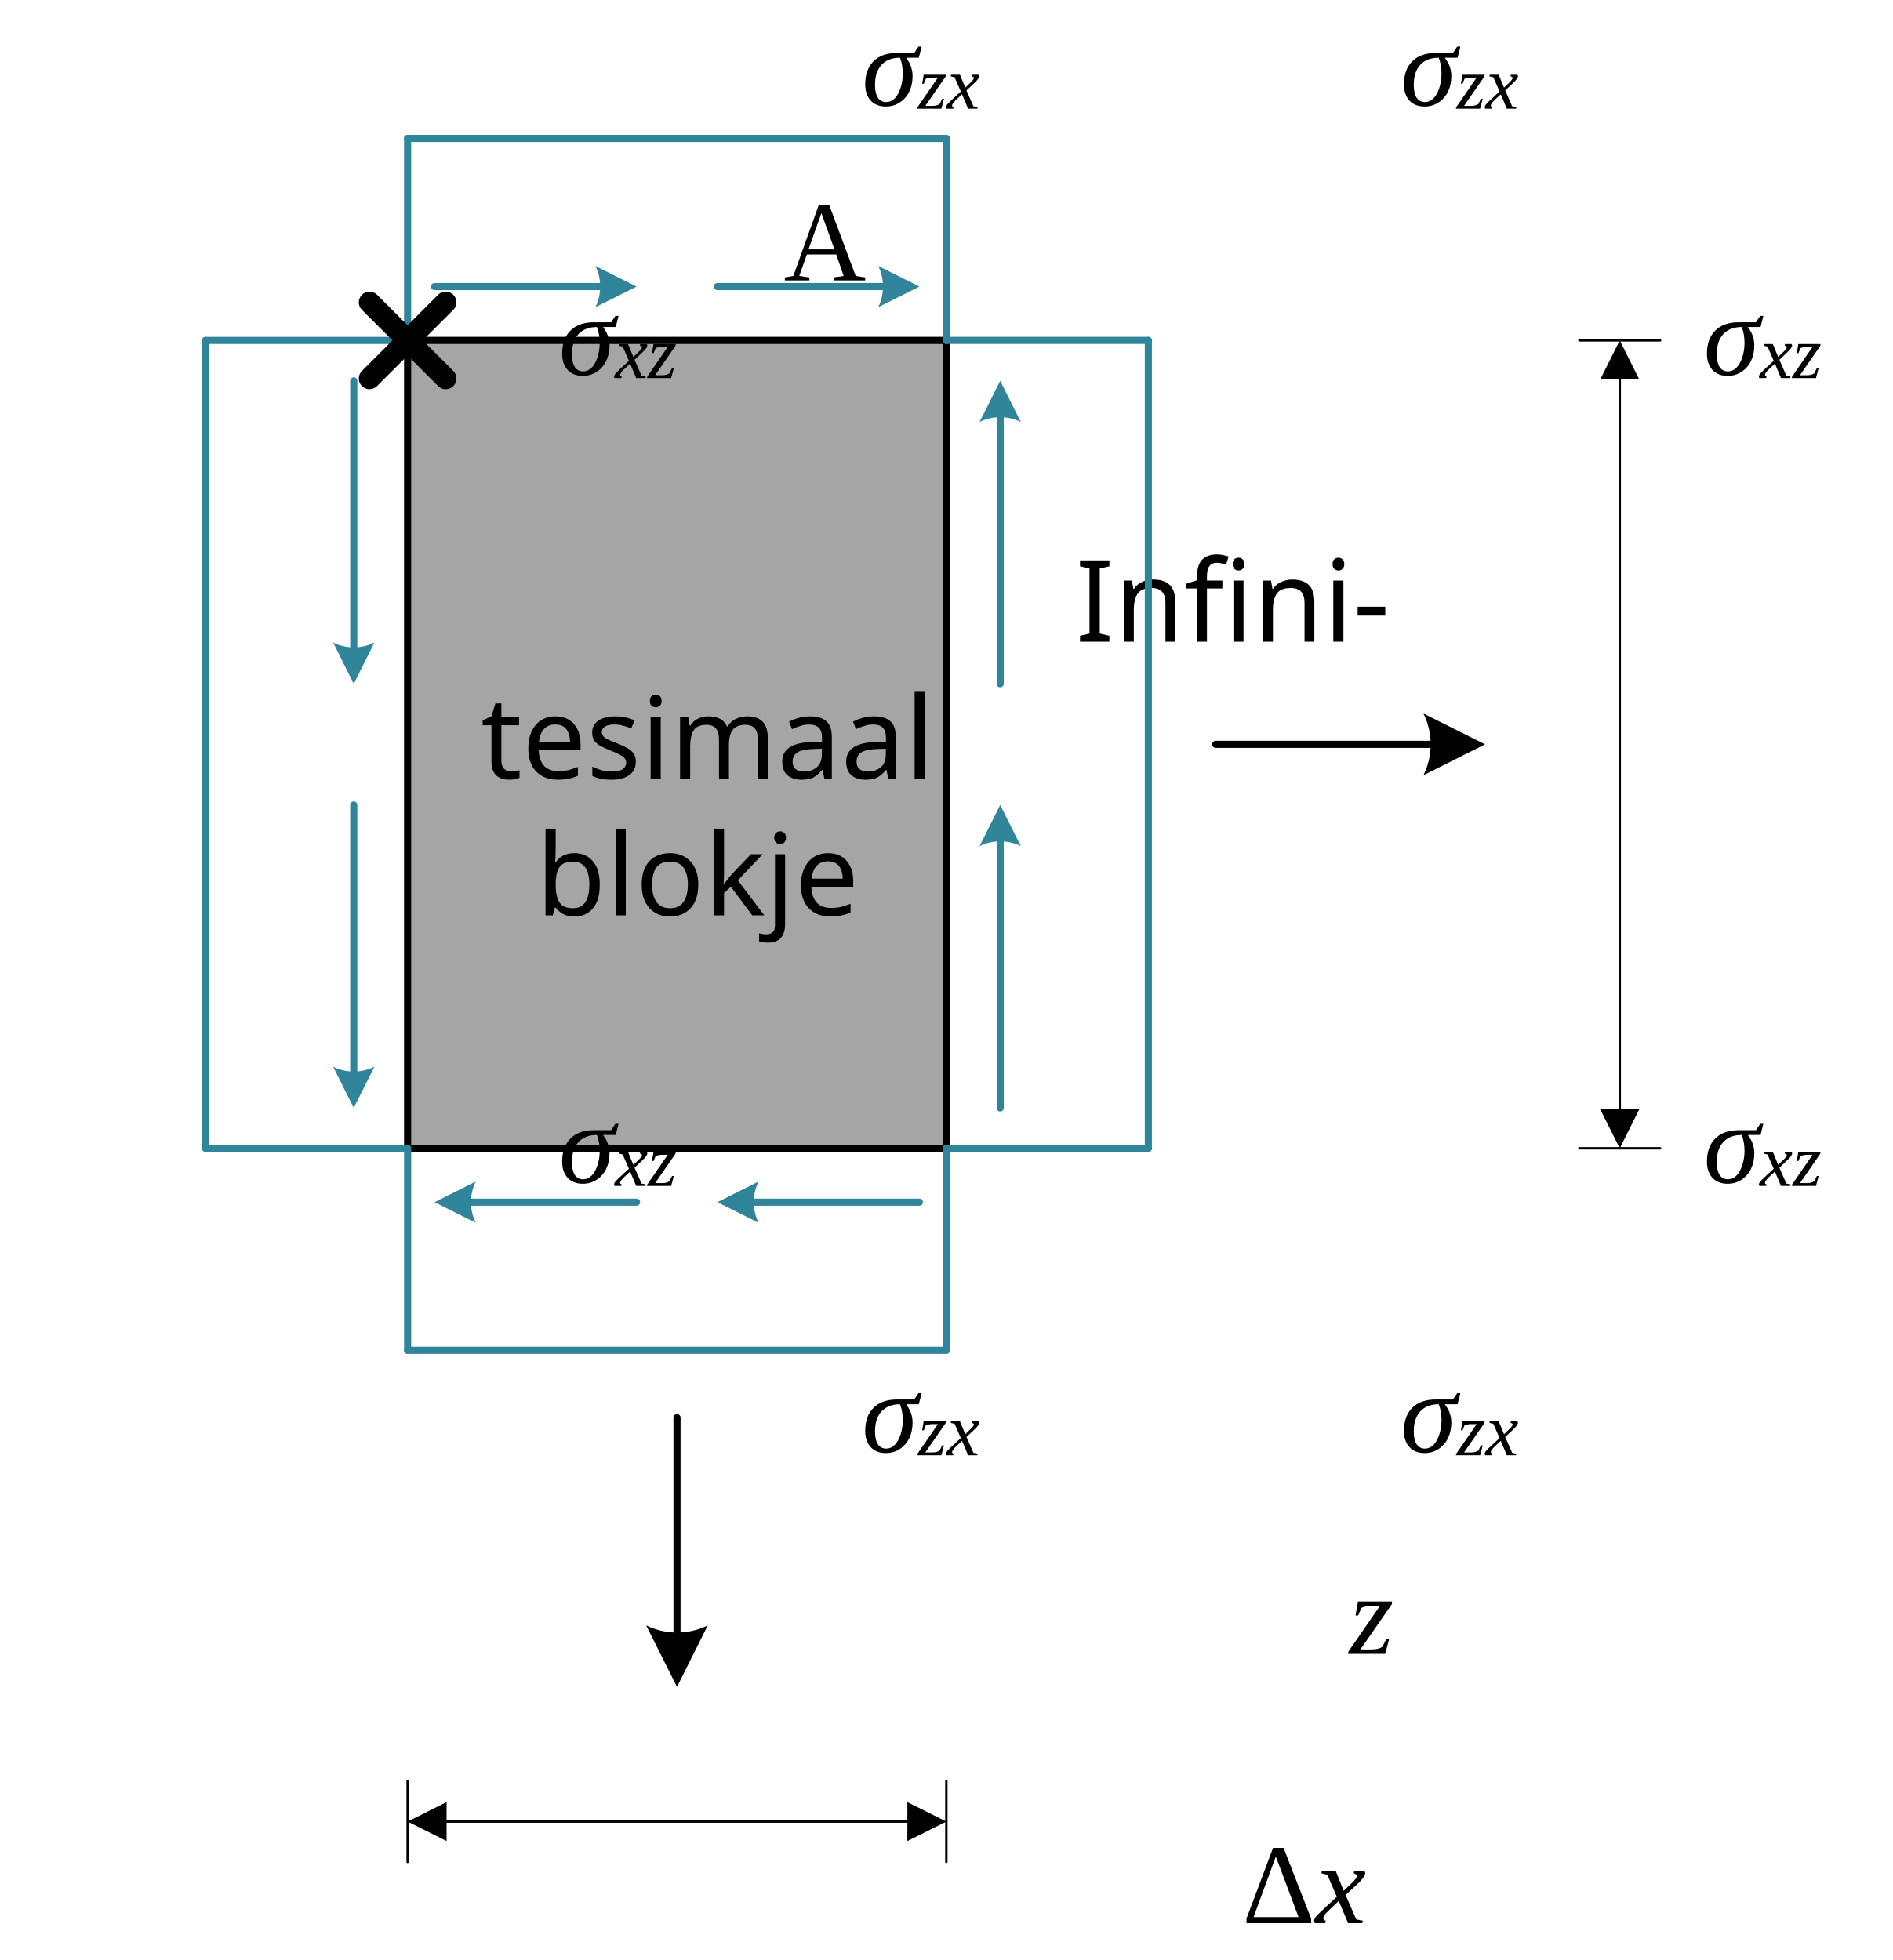
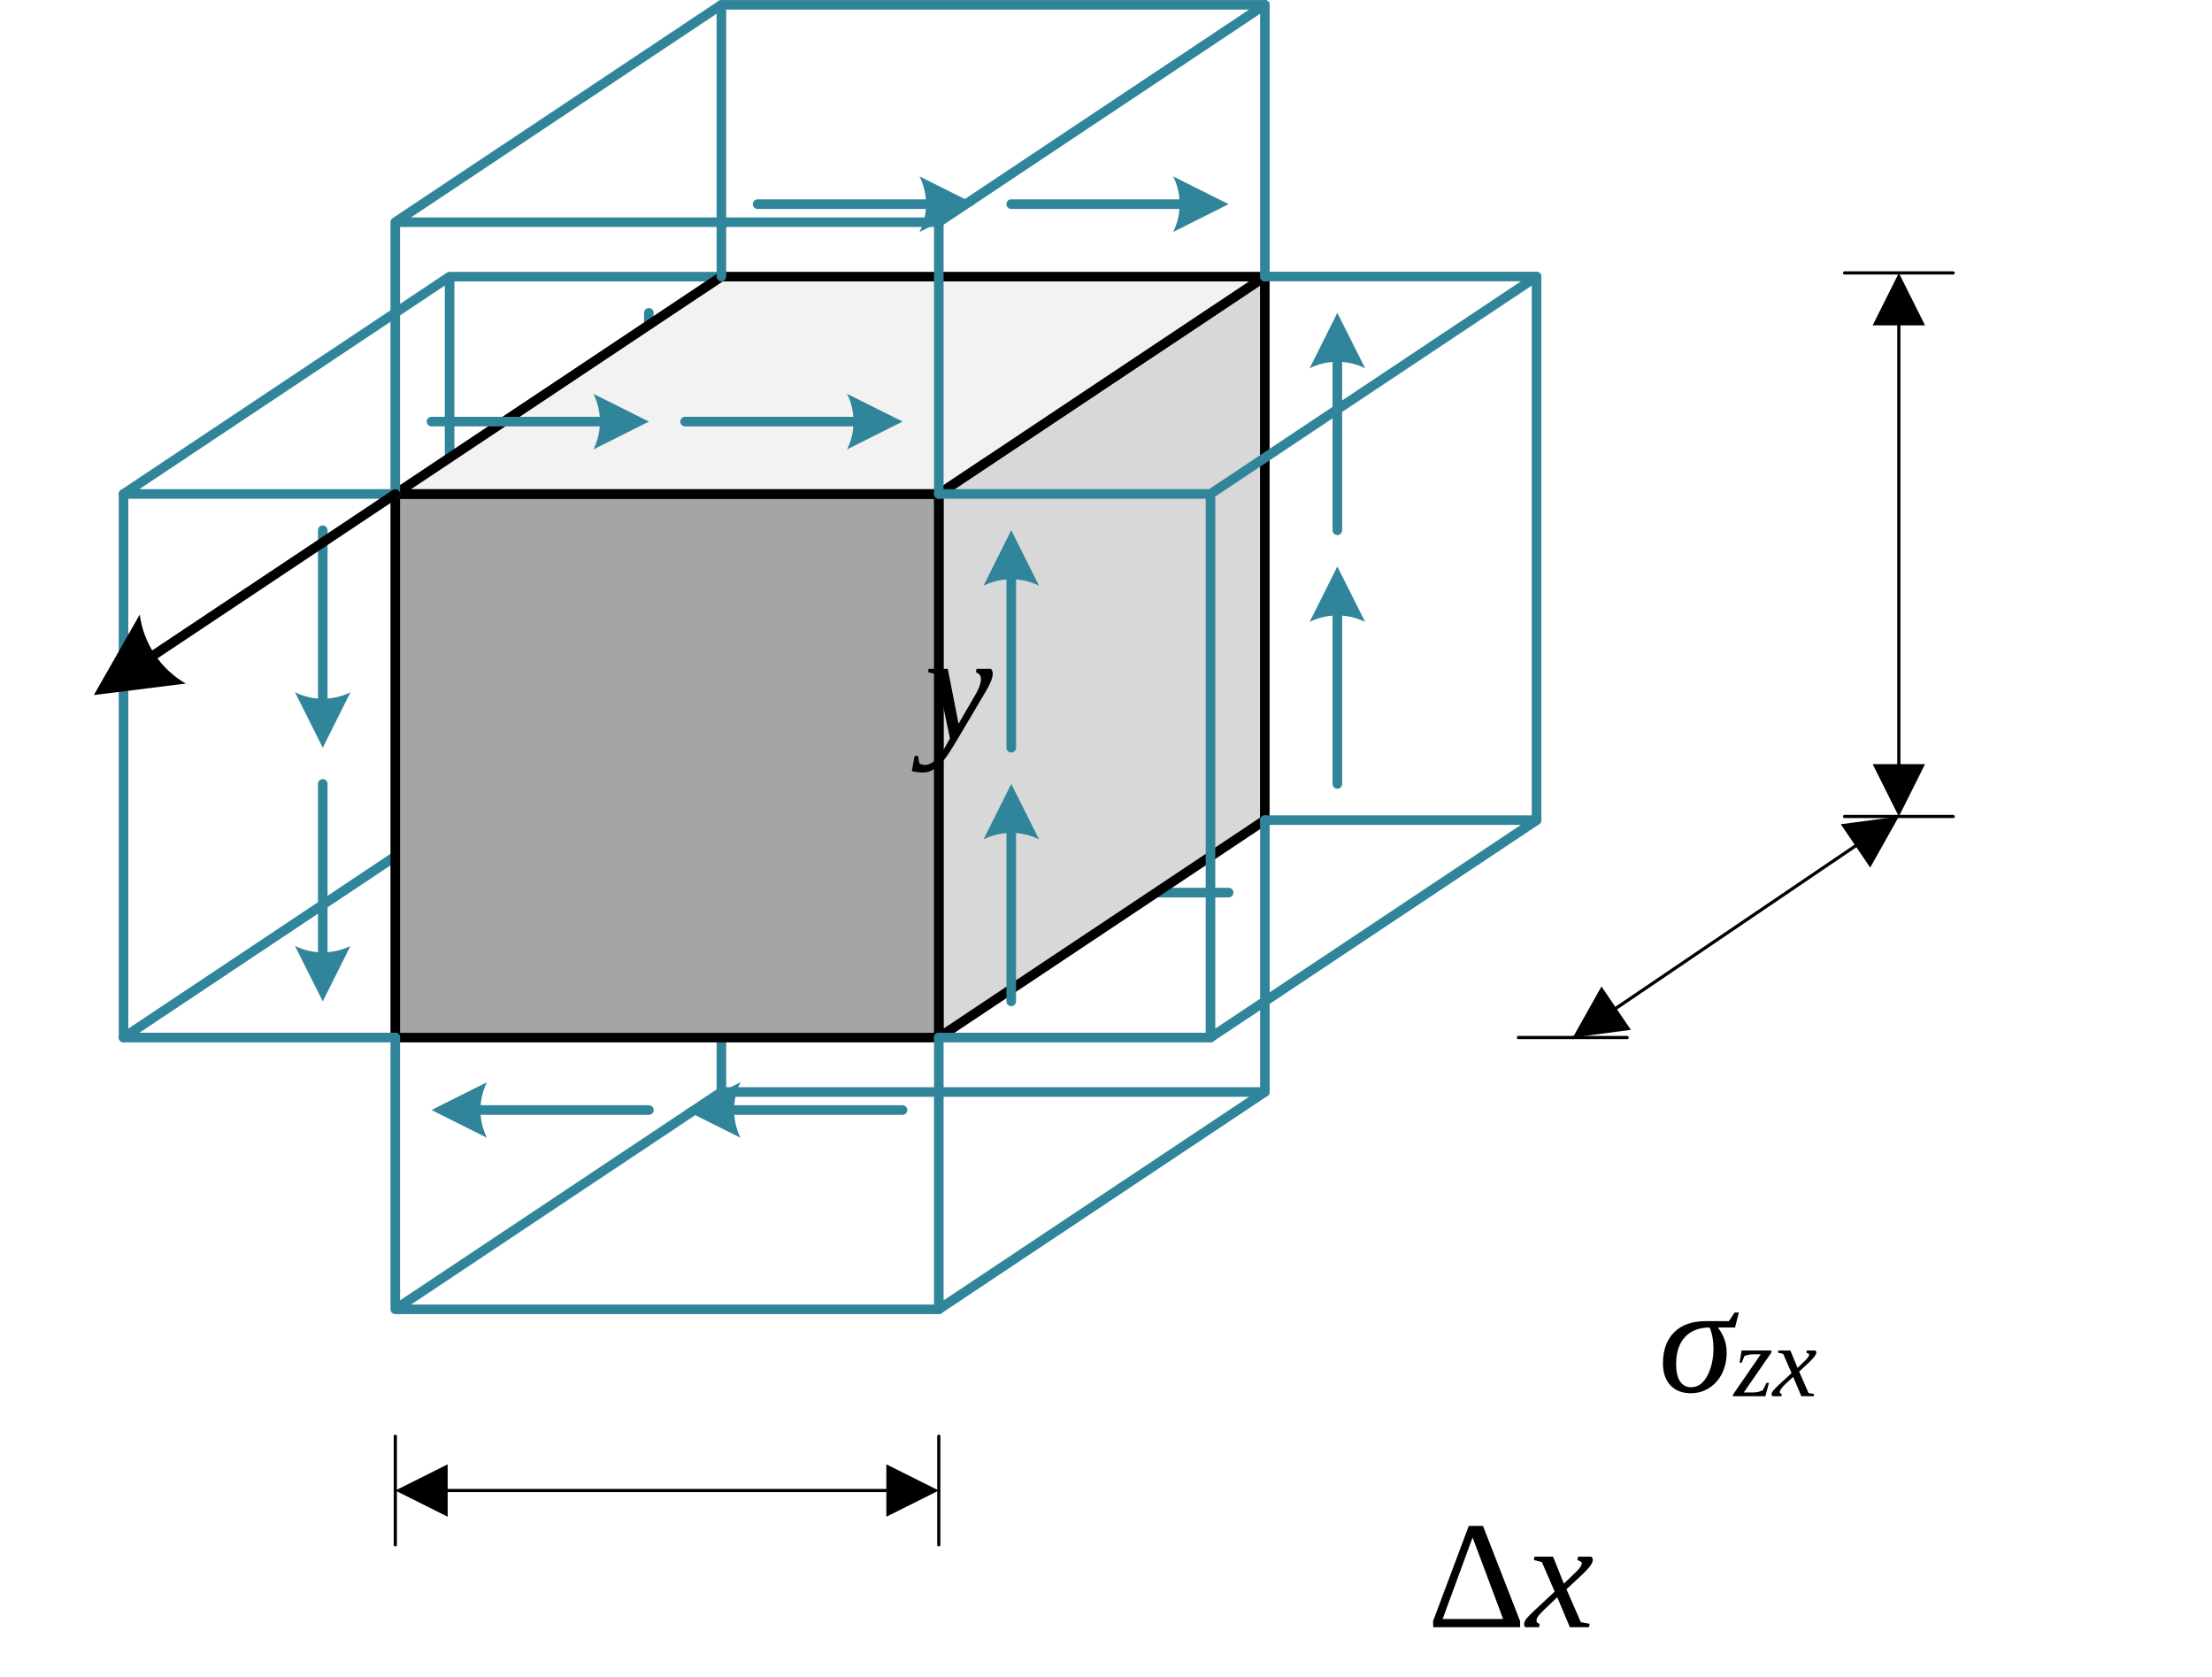
- <svg xmlns="http://www.w3.org/2000/svg" xmlns:ns1="http://schemas.microsoft.com/visio/2003/SVGExtensions/" xmlns:xlink="http://www.w3.org/1999/xlink" width="2.766in" height="2.865in" viewBox="0 0 199.175 206.262" xml:space="preserve" color-interpolation-filters="sRGB" class="st18">
+ <svg xmlns="http://www.w3.org/2000/svg" xmlns:ns1="http://schemas.microsoft.com/visio/2003/SVGExtensions/" xmlns:xlink="http://www.w3.org/1999/xlink" width="2.403in" height="1.821in" viewBox="0 0 173.005 131.144" xml:space="preserve" color-interpolation-filters="sRGB" class="st17">
  <ns1:documentProperties ns1:langID="1043" ns1:metric="true" ns1:viewMarkup="false" />
  <style type="text/css">
	
- 		.st1 {fill:#a5a5a5;stroke:#000000;stroke-linecap:round;stroke-linejoin:round;stroke-width:0.75}
- 		.st2 {fill:#000000;font-family:Calibri;font-size:1em}
- 		.st3 {font-size:1em}
- 		.st4 {marker-start:url(#mrkr5-11);stroke:#31859b;stroke-linecap:round;stroke-linejoin:round;stroke-width:0.75}
- 		.st5 {fill:#31859b;fill-opacity:1;stroke:#31859b;stroke-opacity:1;stroke-width:0.342}
- 		.st6 {stroke:#31859b;stroke-linecap:round;stroke-linejoin:round;stroke-width:0.75}
- 		.st7 {marker-end:url(#mrkr5-90);stroke:#000000;stroke-linecap:round;stroke-linejoin:round;stroke-width:0.75}
- 		.st8 {fill:#000000;fill-opacity:1;stroke:#000000;stroke-opacity:1;stroke-width:0.229}
- 		.st9 {fill:none;stroke:none;stroke-linecap:round;stroke-linejoin:round;stroke-width:0.75}
- 		.st10 {fill:#000000;font-family:Times New Roman;font-size:1em;font-style:italic}
- 		.st11 {baseline-shift:-32.494%;font-size:0.65em}
- 		.st12 {stroke:#000000;stroke-linecap:round;stroke-linejoin:round;stroke-width:2.25}
- 		.st13 {fill:#000000;font-family:Times New Roman;font-size:1em}
- 		.st14 {stroke:#000000;stroke-linecap:round;stroke-linejoin:round;stroke-width:0.25}
- 		.st15 {marker-end:url(#mrkr4-166);marker-start:url(#mrkr4-164);stroke:#000000;stroke-linecap:round;stroke-linejoin:round;stroke-width:0.25}
- 		.st16 {fill:#000000;fill-opacity:1;stroke:#000000;stroke-opacity:1;stroke-width:0.122}
- 		.st17 {font-size:1em;font-style:italic}
- 		.st18 {fill:none;fill-rule:evenodd;font-size:12px;overflow:visible;stroke-linecap:square;stroke-miterlimit:3}
+ 		.st1 {marker-start:url(#mrkr5-6);stroke:#31859b;stroke-linecap:round;stroke-linejoin:round;stroke-width:0.75}
+ 		.st2 {fill:#31859b;fill-opacity:1;stroke:#31859b;stroke-opacity:1;stroke-width:0.342}
+ 		.st3 {stroke:#31859b;stroke-linecap:round;stroke-linejoin:round;stroke-width:0.75}
+ 		.st4 {fill:#d8d8d8;stroke:#000000;stroke-linecap:round;stroke-linejoin:round;stroke-width:0.75}
+ 		.st5 {fill:#a5a5a5;stroke:#000000;stroke-linecap:round;stroke-linejoin:round;stroke-width:0.75}
+ 		.st6 {fill:#f2f2f2;stroke:#000000;stroke-linecap:round;stroke-linejoin:round;stroke-width:0.75}
+ 		.st7 {stroke:#000000;stroke-linecap:round;stroke-linejoin:round;stroke-width:0.25}
+ 		.st8 {marker-end:url(#mrkr4-49);marker-start:url(#mrkr4-47);stroke:#000000;stroke-linecap:round;stroke-linejoin:round;stroke-width:0.25}
+ 		.st9 {fill:#000000;fill-opacity:1;stroke:#000000;stroke-opacity:1;stroke-width:0.122}
+ 		.st10 {fill:none;stroke:none;stroke-linecap:round;stroke-linejoin:round;stroke-width:0.75}
+ 		.st11 {fill:#000000;font-family:Times New Roman;font-size:1em}
+ 		.st12 {font-size:1em;font-style:italic}
+ 		.st13 {marker-end:url(#mrkr5-195);stroke:#000000;stroke-linecap:round;stroke-linejoin:round;stroke-width:0.75}
+ 		.st14 {fill:#000000;fill-opacity:1;stroke:#000000;stroke-opacity:1;stroke-width:0.229}
+ 		.st15 {fill:#000000;font-family:Times New Roman;font-size:1em;font-style:italic}
+ 		.st16 {baseline-shift:-32.494%;font-size:0.65em}
+ 		.st17 {fill:none;fill-rule:evenodd;font-size:12px;overflow:visible;stroke-linecap:square;stroke-miterlimit:3}
	
	</style>
  <defs id="Markers">
    <g id="lend5">
      <path d="M 2 1 L 0 0 L 1.981 -0.993 C 1.672 -0.365 1.673 0.373 1.985 1 " style="stroke:none" />
    </g>
-     <marker id="mrkr5-11" class="st5" ns1:arrowType="5" ns1:arrowSize="0" ns1:setback="4.63" refX="4.63" orient="auto" markerUnits="strokeWidth" overflow="visible">
+     <marker id="mrkr5-6" class="st2" ns1:arrowType="5" ns1:arrowSize="0" ns1:setback="4.63" refX="4.63" orient="auto" markerUnits="strokeWidth" overflow="visible">
      <use xlink:href="#lend5" transform="scale(2.92) " />
-     </marker>
-     <marker id="mrkr5-90" class="st8" ns1:arrowType="5" ns1:arrowSize="2" ns1:setback="7.63" refX="-7.63" orient="auto" markerUnits="strokeWidth" overflow="visible">
-       <use xlink:href="#lend5" transform="scale(-4.36,-4.36) " />
    </marker>
    <g id="lend4">
      <path d="M 2 1 L 0 0 L 2 -1 L 2 1 " style="stroke:none" />
    </g>
-     <marker id="mrkr4-164" class="st16" ns1:arrowType="4" ns1:arrowSize="1" ns1:setback="14.96" refX="14.96" orient="auto" markerUnits="strokeWidth" overflow="visible">
+     <marker id="mrkr4-47" class="st9" ns1:arrowType="4" ns1:arrowSize="1" ns1:setback="14.96" refX="14.96" orient="auto" markerUnits="strokeWidth" overflow="visible">
      <use xlink:href="#lend4" transform="scale(8.2) " />
    </marker>
-     <marker id="mrkr4-166" class="st16" ns1:arrowType="4" ns1:arrowSize="1" ns1:setback="16.4" refX="-16.4" orient="auto" markerUnits="strokeWidth" overflow="visible">
+     <marker id="mrkr4-49" class="st9" ns1:arrowType="4" ns1:arrowSize="1" ns1:setback="16.4" refX="-16.4" orient="auto" markerUnits="strokeWidth" overflow="visible">
      <use xlink:href="#lend4" transform="scale(-8.2,-8.2) " />
+     </marker>
+     <marker id="mrkr5-195" class="st14" ns1:arrowType="5" ns1:arrowSize="2" ns1:setback="7.63" refX="-7.63" orient="auto" markerUnits="strokeWidth" overflow="visible">
+       <use xlink:href="#lend5" transform="scale(-4.36,-4.36) " />
    </marker>
  </defs>
  <g ns1:mID="0" ns1:index="1" ns1:groupContext="foregroundPage">
    <ns1:pageProperties ns1:drawingScale="0.0393701" ns1:pageScale="0.0393701" ns1:drawingUnits="24" ns1:shadowOffsetX="8.50394" ns1:shadowOffsetY="-8.50394" />
-     <g id="shape744-1" ns1:mID="744" ns1:groupContext="shape" transform="translate(42.8947,-85.4144)">
-       <ns1:textBlock ns1:margins="rect(4,4,4,4)" ns1:tabSpace="42.5197" />
-       <ns1:textRect cx="28.346" cy="163.742" width="56.7" height="85.039" />
-       <rect x="0" y="121.222" width="56.693" height="85.039" class="st1" />
-       <text x="14.11" y="152.94" class="st2" ns1:langID="1043">
-         <ns1:paragraph ns1:horizAlign="1" />
-         <ns1:tabList />Infini-<tspan x="7.71" dy="1.2em" class="st3">tesimaal<ns1:newlineChar />
-         </tspan>
-         <tspan x="13.5" dy="1.2em" class="st3">blokje</tspan>
-       </text>
-     </g>
-     <g id="shape754-6" ns1:mID="754" ns1:groupContext="shape" transform="translate(45.7294,-79.7451)">
-       <path d="M3.47 206.26 L3.83 206.26 L21.26 206.26" class="st4" />
-     </g>
-     <g id="shape755-12" ns1:mID="755" ns1:groupContext="shape" transform="translate(75.4931,-79.7451)">
-       <path d="M3.47 206.26 L3.83 206.26 L21.26 206.26" class="st4" />
-     </g>
-     <g id="shape756-17" ns1:mID="756" ns1:groupContext="shape" transform="translate(249.156,120.847) rotate(90)">
-       <path d="M0 206.26 L21.26 206.26" class="st6" />
-     </g>
-     <g id="shape757-20" ns1:mID="757" ns1:groupContext="shape" transform="translate(305.849,120.847) rotate(90)">
-       <path d="M0 206.26 L21.26 206.26" class="st6" />
-     </g>
-     <g id="shape759-23" ns1:mID="759" ns1:groupContext="shape" transform="translate(42.8947,-64.1545)">
-       <path d="M0 206.26 L56.69 206.26" class="st6" />
-     </g>
-     <g id="shape821-26" ns1:mID="821" ns1:groupContext="shape" transform="translate(-101.005,40.06) rotate(-90) scale(-1,1)">
-       <path d="M3.47 206.26 L3.83 206.26 L31.89 206.26" class="st4" />
-     </g>
-     <g id="shape822-31" ns1:mID="822" ns1:groupContext="shape" transform="translate(-101.005,84.7056) rotate(-90) scale(-1,1)">
-       <path d="M3.47 206.26 L3.83 206.26 L31.89 206.26" class="st4" />
-     </g>
-     <g id="shape823-36" ns1:mID="823" ns1:groupContext="shape" transform="translate(99.5876,-85.4144)">
-       <path d="M0 206.26 L21.26 206.26" class="st6" />
-     </g>
-     <g id="shape824-39" ns1:mID="824" ns1:groupContext="shape" transform="translate(99.5876,-170.454)">
-       <path d="M0 206.26 L21.26 206.26" class="st6" />
-     </g>
-     <g id="shape825-42" ns1:mID="825" ns1:groupContext="shape" transform="translate(-85.4143,120.847) rotate(-90)">
-       <path d="M0 206.26 L85.04 206.26" class="st6" />
-     </g>
-     <g id="shape826-45" ns1:mID="826" ns1:groupContext="shape" transform="translate(243.487,116.595) rotate(90) scale(-1,1)">
-       <path d="M3.47 206.26 L3.83 206.26 L31.89 206.26" class="st4" />
-     </g>
-     <g id="shape827-50" ns1:mID="827" ns1:groupContext="shape" transform="translate(243.487,71.9499) rotate(90) scale(-1,1)">
-       <path d="M3.47 206.26 L3.83 206.26 L31.89 206.26" class="st4" />
-     </g>
-     <g id="shape828-55" ns1:mID="828" ns1:groupContext="shape" transform="translate(42.8947,242.07) rotate(180)">
-       <path d="M0 206.26 L21.26 206.26" class="st6" />
-     </g>
-     <g id="shape829-58" ns1:mID="829" ns1:groupContext="shape" transform="translate(42.8947,327.109) rotate(180)">
-       <path d="M0 206.26 L21.26 206.26" class="st6" />
-     </g>
-     <g id="shape830-61" ns1:mID="830" ns1:groupContext="shape" transform="translate(227.897,35.8081) rotate(90)">
-       <path d="M0 206.26 L85.04 206.26" class="st6" />
-     </g>
-     <g id="shape831-64" ns1:mID="831" ns1:groupContext="shape" transform="translate(96.7529,236.401) rotate(180)">
-       <path d="M3.47 206.26 L3.83 206.26 L21.26 206.26" class="st4" />
-     </g>
-     <g id="shape832-69" ns1:mID="832" ns1:groupContext="shape" transform="translate(66.9892,236.401) rotate(180)">
-       <path d="M3.47 206.26 L3.83 206.26 L21.26 206.26" class="st4" />
-     </g>
-     <g id="shape833-74" ns1:mID="833" ns1:groupContext="shape" transform="translate(-106.674,35.8081) rotate(-90)">
-       <path d="M0 206.26 L21.26 206.26" class="st6" />
-     </g>
-     <g id="shape834-77" ns1:mID="834" ns1:groupContext="shape" transform="translate(-163.367,35.8081) rotate(-90)">
-       <path d="M0 206.26 L21.26 206.26" class="st6" />
-     </g>
-     <g id="shape835-80" ns1:mID="835" ns1:groupContext="shape" transform="translate(99.5876,220.81) rotate(180)">
-       <path d="M0 206.26 L56.69 206.26" class="st6" />
-     </g>
-     <g id="group836-83" transform="translate(71.2411,-28.7215)" ns1:mID="836" ns1:groupContext="group">
-       <g id="shape837-84" ns1:mID="837" ns1:groupContext="shape" transform="translate(206.262,177.915) rotate(90)">
-         <path d="M0 206.26 L22.62 206.26" class="st7" />
-       </g>
-       <g id="shape838-91" ns1:mID="838" ns1:groupContext="shape">
+     <g id="shape3728-1" ns1:mID="3728" ns1:groupContext="shape" transform="translate(79.0866,-61.3199)">
+       <path d="M3.47 131.14 L3.83 131.14 L17.01 131.14" class="st1" />
+     </g>
+     <g id="shape3729-7" ns1:mID="3729" ns1:groupContext="shape" transform="translate(59.244,-61.3199)">
+       <path d="M3.47 131.14 L3.83 131.14 L17.01 131.14" class="st1" />
+     </g>
+     <g id="shape3726-12" ns1:mID="3726" ns1:groupContext="shape" transform="translate(-80.4036,41.4774) rotate(-90)">
+       <path d="M3.47 131.14 L3.83 131.14 L17.01 131.14" class="st1" />
+     </g>
+     <g id="shape3727-17" ns1:mID="3727" ns1:groupContext="shape" transform="translate(-80.4036,61.3199) rotate(-90)">
+       <path d="M3.47 131.14 L3.83 131.14 L17.01 131.14" class="st1" />
+     </g>
+     <g id="shape3708-22" ns1:mID="3708" ns1:groupContext="shape" transform="translate(187.553,64.1545) rotate(90)">
+       <path d="M0 131.14 L21.26 131.14" class="st3" />
+     </g>
+     <g id="shape3692-25" ns1:mID="3692" ns1:groupContext="shape" transform="translate(9.63777,-49.9813)">
+       <path d="M25.51 71.62 L25.51 114.14 L0 131.14 L0 88.62 L25.51 71.62 L46.77 71.62" class="st3" />
+     </g>
+     <g id="shape3641-28" ns1:mID="3641" ns1:groupContext="shape" transform="translate(73.4173,-49.9813)">
+       <path d="M0 88.62 L25.51 71.62 L25.51 114.14 L0 131.14 L0 88.62 Z" class="st4" />
+     </g>
+     <g id="shape3642-30" ns1:mID="3642" ns1:groupContext="shape" transform="translate(30.8976,-49.9813)">
+       <rect x="0" y="88.624" width="42.52" height="42.52" class="st5" />
+     </g>
+     <g id="shape3649-32" ns1:mID="3649" ns1:groupContext="shape" transform="translate(30.8976,-92.501)">
+       <path d="M0 131.14 L25.51 114.14 L68.03 114.14 L42.52 131.14 L0 131.14 Z" class="st6" />
+     </g>
+     <g id="group3652-34" transform="translate(21.6437,63.8711) rotate(-90)" ns1:mID="3652" ns1:groupContext="group">
+       <g id="shape3653-35" ns1:mID="3653" ns1:groupContext="shape" transform="translate(131.144,122.64) rotate(90)">
+         <path d="M0 131.14 L8.5 131.14" class="st7" />
+       </g>
+       <g id="shape3654-38" ns1:mID="3654" ns1:groupContext="shape" transform="translate(173.663,122.64) rotate(90)">
+         <path d="M0 131.14 L8.5 131.14" class="st7" />
+       </g>
+       <g id="shape3655-41" ns1:mID="3655" ns1:groupContext="shape" transform="translate(0,-4.25197)">
+         <path d="M3.74 131.14 L4.1 131.14 L38.42 131.14" class="st8" />
+       </g>
+     </g>
+     <g id="shape3656-50" ns1:mID="3656" ns1:groupContext="shape" transform="translate(144.283,-85.6978)">
+       <ns1:textBlock ns1:margins="rect(4,4,4,4)" ns1:tabSpace="42.5197" />
+       <ns1:textRect cx="14.173" cy="128.309" width="28.35" height="5.669" />
+       <rect x="0" y="125.474" width="28.346" height="5.669" class="st10" />
+       <text x="7.98" y="131.91" class="st11" ns1:langID="1043">
+         <ns1:paragraph ns1:horizAlign="1" />
+         <ns1:tabList />Δ<tspan class="st12">z</tspan>
+       </text>
+     </g>
+     <g id="shape3657-54" ns1:mID="3657" ns1:groupContext="shape" transform="translate(49.4453,-27.3959) rotate(-34.1285)">
+       <path d="M3.74 131.14 L4.1 131.14 L26.72 131.14" class="st8" />
+     </g>
+     <g id="shape3660-61" ns1:mID="3660" ns1:groupContext="shape" transform="translate(138.898,-46.0128)">
+       <ns1:textBlock ns1:margins="rect(4,4,4,4)" ns1:tabSpace="42.5197" />
+       <ns1:textRect cx="12.756" cy="124.057" width="25.52" height="14.173" />
+       <rect x="0" y="116.97" width="25.512" height="14.173" class="st10" />
+       <text x="6.23" y="127.66" class="st11" ns1:langID="1043">
+         <ns1:paragraph ns1:horizAlign="1" />
+         <ns1:tabList />Δ<tspan class="st12">y</tspan>
+       </text>
+     </g>
+     <g id="group3665-65" transform="translate(30.8976,-0.375)" ns1:mID="3665" ns1:groupContext="group">
+       <g id="group3666-66" transform="translate(0,-9.92126)" ns1:mID="3666" ns1:groupContext="group">
+         <g id="shape3667-67" ns1:mID="3667" ns1:groupContext="shape" transform="translate(131.144,122.64) rotate(90)">
+           <path d="M0 131.14 L8.5 131.14" class="st7" />
+         </g>
+         <g id="shape3668-70" ns1:mID="3668" ns1:groupContext="shape" transform="translate(173.663,122.64) rotate(90)">
+           <path d="M0 131.14 L8.5 131.14" class="st7" />
+         </g>
+         <g id="shape3669-73" ns1:mID="3669" ns1:groupContext="shape" transform="translate(0,-4.25197)">
+           <path d="M3.74 131.14 L4.1 131.14 L38.42 131.14" class="st8" />
+         </g>
+       </g>
+       <g id="shape3670-80" ns1:mID="3670" ns1:groupContext="shape">
        <ns1:textBlock ns1:margins="rect(4,4,4,4)" ns1:tabSpace="42.5197" />
-         <ns1:textRect cx="7.087" cy="199.175" width="14.18" height="14.173" />
-         <rect x="0" y="192.089" width="14.173" height="14.173" class="st9" />
-         <text x="4.75" y="202.78" class="st10" ns1:langID="1043">
+         <ns1:textRect cx="21.26" cy="124.057" width="42.52" height="14.173" />
+         <rect x="0" y="116.97" width="42.52" height="14.173" class="st10" />
+         <text x="14.74" y="127.66" class="st11" ns1:langID="1043">
          <ns1:paragraph ns1:horizAlign="1" />
-           <ns1:tabList />z</text>
-       </g>
-     </g>
-     <g id="group839-94" transform="translate(127.934,-113.761)" ns1:mID="839" ns1:groupContext="group">
-       <g id="shape840-95" ns1:mID="840" ns1:groupContext="shape" transform="translate(-2.35303E-12,-14.1732)">
-         <path d="M0 206.26 L22.62 206.26" class="st7" />
-       </g>
-       <g id="shape841-100" ns1:mID="841" ns1:groupContext="shape" transform="translate(14.1732,0)">
-         <ns1:textBlock ns1:margins="rect(4,4,4,4)" ns1:tabSpace="42.5197" />
-         <ns1:textRect cx="7.087" cy="199.175" width="14.18" height="14.173" />
-         <rect x="0" y="192.089" width="14.173" height="14.173" class="st9" />
-         <text x="4.42" y="202.78" class="st10" ns1:langID="1043">
-           <ns1:paragraph ns1:horizAlign="1" />
-           <ns1:tabList />x</text>
-       </g>
-     </g>
-     <g id="shape842-103" ns1:mID="842" ns1:groupContext="shape" transform="translate(85.4144,-49.9813)">
-       <ns1:textBlock ns1:margins="rect(4,4,4,4)" ns1:tabSpace="42.5197" />
-       <ns1:textRect cx="14.173" cy="199.175" width="28.35" height="14.173" />
-       <rect x="0" y="192.089" width="28.346" height="14.173" class="st9" />
-       <text x="7.97" y="202.78" class="st10" ns1:langID="1043">
-         <ns1:paragraph ns1:horizAlign="1" />
-         <ns1:tabList />σ<tspan dy="-0.279em" class="st11" ns1:baseFontSize="12">zx</tspan>
-       </text>
-     </g>
-     <g id="shape843-107" ns1:mID="843" ns1:groupContext="shape" transform="translate(28.7215,-49.9813)">
-       <ns1:textBlock ns1:margins="rect(4,4,4,4)" ns1:tabSpace="42.5197" />
-       <ns1:textRect cx="14.173" cy="199.175" width="28.35" height="14.173" />
-       <rect x="0" y="192.089" width="28.346" height="14.173" class="st9" />
-       <text x="7.97" y="202.78" class="st10" ns1:langID="1043">
-         <ns1:paragraph ns1:horizAlign="1" />
-         <ns1:tabList />σ<tspan dy="-0.279em" class="st11" ns1:baseFontSize="12">zx</tspan>
-       </text>
-     </g>
-     <g id="shape844-111" ns1:mID="844" ns1:groupContext="shape" transform="translate(120.847,-78.3278)">
-       <ns1:textBlock ns1:margins="rect(4,4,4,4)" ns1:tabSpace="42.5197" />
-       <ns1:textRect cx="10.63" cy="199.175" width="21.26" height="14.173" />
-       <rect x="0" y="192.089" width="21.26" height="14.173" class="st9" />
-       <text x="4.42" y="202.78" class="st10" ns1:langID="1043">
-         <ns1:paragraph ns1:horizAlign="1" />
-         <ns1:tabList />σ<tspan dy="-0.279em" class="st11" ns1:baseFontSize="12">xz</tspan>
-       </text>
-     </g>
-     <g id="shape845-115" ns1:mID="845" ns1:groupContext="shape" transform="translate(120.847,-163.367)">
-       <ns1:textBlock ns1:margins="rect(4,4,4,4)" ns1:tabSpace="42.5197" />
-       <ns1:textRect cx="10.63" cy="199.175" width="21.26" height="14.173" />
-       <rect x="0" y="192.089" width="21.26" height="14.173" class="st9" />
-       <text x="4.42" y="202.78" class="st10" ns1:langID="1043">
-         <ns1:paragraph ns1:horizAlign="1" />
-         <ns1:tabList />σ<tspan dy="-0.279em" class="st11" ns1:baseFontSize="12">xz</tspan>
-       </text>
-     </g>
-     <g id="shape846-119" ns1:mID="846" ns1:groupContext="shape" transform="translate(0.375,-78.3278)">
-       <ns1:textBlock ns1:margins="rect(4,4,4,4)" ns1:tabSpace="42.5197" />
-       <ns1:textRect cx="10.63" cy="199.175" width="21.26" height="14.173" />
-       <rect x="0" y="192.089" width="21.26" height="14.173" class="st9" />
-       <text x="4.42" y="202.78" class="st10" ns1:langID="1043">
-         <ns1:paragraph ns1:horizAlign="1" />
-         <ns1:tabList />σ<tspan dy="-0.279em" class="st11" ns1:baseFontSize="12">xz</tspan>
-       </text>
-     </g>
-     <g id="shape847-123" ns1:mID="847" ns1:groupContext="shape" transform="translate(0.375,-163.367)">
-       <ns1:textBlock ns1:margins="rect(4,4,4,4)" ns1:tabSpace="42.5197" />
-       <ns1:textRect cx="10.63" cy="199.175" width="21.26" height="14.173" />
-       <rect x="0" y="192.089" width="21.26" height="14.173" class="st9" />
-       <text x="4.42" y="202.78" class="st10" ns1:langID="1043">
-         <ns1:paragraph ns1:horizAlign="1" />
-         <ns1:tabList />σ<tspan dy="-0.279em" class="st11" ns1:baseFontSize="12">xz</tspan>
-       </text>
-     </g>
-     <g id="shape848-127" ns1:mID="848" ns1:groupContext="shape" transform="translate(85.4144,-191.714)">
-       <ns1:textBlock ns1:margins="rect(4,4,4,4)" ns1:tabSpace="42.5197" />
-       <ns1:textRect cx="14.173" cy="199.175" width="28.35" height="14.173" />
-       <rect x="0" y="192.089" width="28.346" height="14.173" class="st9" />
-       <text x="7.97" y="202.78" class="st10" ns1:langID="1043">
-         <ns1:paragraph ns1:horizAlign="1" />
-         <ns1:tabList />σ<tspan dy="-0.279em" class="st11" ns1:baseFontSize="12">zx</tspan>
-       </text>
-     </g>
-     <g id="shape849-131" ns1:mID="849" ns1:groupContext="shape" transform="translate(28.7215,-191.714)">
-       <ns1:textBlock ns1:margins="rect(4,4,4,4)" ns1:tabSpace="42.5197" />
-       <ns1:textRect cx="14.173" cy="199.175" width="28.35" height="14.173" />
-       <rect x="0" y="192.089" width="28.346" height="14.173" class="st9" />
-       <text x="7.97" y="202.78" class="st10" ns1:langID="1043">
-         <ns1:paragraph ns1:horizAlign="1" />
-         <ns1:tabList />σ<tspan dy="-0.279em" class="st11" ns1:baseFontSize="12">zx</tspan>
-       </text>
-     </g>
-     <g id="shape850-135" ns1:mID="850" ns1:groupContext="shape" transform="translate(-102.954,181.657) rotate(-135)">
-       <path d="M0 206.26 L5.67 206.26" class="st12" />
-     </g>
-     <g id="shape852-138" ns1:mID="852" ns1:groupContext="shape" transform="translate(-98.9456,185.666) rotate(-135)">
-       <path d="M0 206.26 L5.67 206.26" class="st12" />
-     </g>
-     <g id="shape853-141" ns1:mID="853" ns1:groupContext="shape" transform="translate(-106.963,-106.032) rotate(-45)">
-       <path d="M0 206.26 L5.67 206.26" class="st12" />
-     </g>
-     <g id="shape854-144" ns1:mID="854" ns1:groupContext="shape" transform="translate(-102.954,-110.041) rotate(-45)">
-       <path d="M0 206.26 L5.67 206.26" class="st12" />
-     </g>
-     <g id="shape855-147" ns1:mID="855" ns1:groupContext="shape" transform="translate(24.4695,-173.288)">
-       <ns1:textBlock ns1:margins="rect(4,4,4,4)" ns1:tabSpace="42.5197" />
-       <ns1:textRect cx="7.087" cy="199.175" width="14.18" height="14.173" />
-       <rect x="0" y="192.089" width="14.173" height="14.173" class="st9" />
-       <text x="4" y="202.78" class="st13" ns1:langID="1043">
-         <ns1:paragraph ns1:horizAlign="1" />
-         <ns1:tabList />A</text>
-     </g>
-     <g id="group856-150" transform="translate(42.8947,-0.375)" ns1:mID="856" ns1:groupContext="group">
-       <g id="group857-151" transform="translate(0,-9.92126)" ns1:mID="857" ns1:groupContext="group">
-         <g id="shape858-152" ns1:mID="858" ns1:groupContext="shape" transform="translate(206.262,197.758) rotate(90)">
-           <path d="M0 206.26 L8.5 206.26" class="st14" />
-         </g>
-         <g id="shape859-155" ns1:mID="859" ns1:groupContext="shape" transform="translate(262.955,197.758) rotate(90)">
-           <path d="M0 206.26 L8.5 206.26" class="st14" />
-         </g>
-         <g id="shape860-158" ns1:mID="860" ns1:groupContext="shape" transform="translate(0,-4.25197)">
-           <path d="M3.74 206.26 L4.1 206.26 L52.59 206.26" class="st15" />
-         </g>
-       </g>
-       <g id="shape861-167" ns1:mID="861" ns1:groupContext="shape">
-         <ns1:textBlock ns1:margins="rect(4,4,4,4)" ns1:tabSpace="42.5197" />
-         <ns1:textRect cx="28.346" cy="199.175" width="56.7" height="14.173" />
-         <rect x="0" y="192.089" width="56.693" height="14.173" class="st9" />
-         <text x="21.82" y="202.78" class="st13" ns1:langID="1043">
-           <ns1:paragraph ns1:horizAlign="1" />
-           <ns1:tabList />Δ<tspan class="st17">x</tspan>
+           <ns1:tabList />Δ<tspan class="st12">x</tspan>
        </text>
      </g>
    </g>
-     <g id="group862-171" transform="translate(166.202,-85.4144)" ns1:mID="862" ns1:groupContext="group">
-       <g id="group863-172" transform="translate(-197.758,206.262) rotate(-90)" ns1:mID="863" ns1:groupContext="group">
-         <g id="shape864-173" ns1:mID="864" ns1:groupContext="shape" transform="translate(206.262,197.758) rotate(90)">
-           <path d="M0 206.26 L8.5 206.26" class="st14" />
-         </g>
-         <g id="shape865-176" ns1:mID="865" ns1:groupContext="shape" transform="translate(291.301,197.758) rotate(90)">
-           <path d="M0 206.26 L8.5 206.26" class="st14" />
-         </g>
-         <g id="shape866-179" ns1:mID="866" ns1:groupContext="shape" transform="translate(0,-4.25197)">
-           <path d="M3.74 206.26 L4.1 206.26 L80.94 206.26" class="st15" />
-         </g>
-       </g>
-       <g id="shape867-186" ns1:mID="867" ns1:groupContext="shape" transform="translate(4.25197,-34.0157)">
-         <ns1:textBlock ns1:margins="rect(4,4,4,4)" ns1:tabSpace="42.5197" />
-         <ns1:textRect cx="14.173" cy="197.758" width="28.35" height="17.008" />
-         <rect x="0" y="189.254" width="28.346" height="17.008" class="st9" />
-         <text x="7.98" y="201.36" class="st13" ns1:langID="1043">
-           <ns1:paragraph ns1:horizAlign="1" />
-           <ns1:tabList />Δ<tspan class="st17">z</tspan>
-         </text>
-       </g>
+     <g id="shape3672-84" ns1:mID="3672" ns1:groupContext="shape" transform="translate(118.772,-49.9813)">
+       <path d="M0 131.14 L4.25 131.14" class="st7" />
+     </g>
+     <g id="shape3673-87" ns1:mID="3673" ns1:groupContext="shape" transform="translate(123.024,-49.9813)">
+       <path d="M0 131.14 L4.25 131.14" class="st7" />
+     </g>
+     <g id="shape3677-90" ns1:mID="3677" ns1:groupContext="shape" transform="translate(9.63777,-92.501)">
+       <path d="M0 131.14 L21.26 131.14" class="st3" />
+     </g>
+     <g id="shape3693-93" ns1:mID="3693" ns1:groupContext="shape" transform="translate(98.9291,-109.509)">
+       <path d="M0 131.14 L21.26 131.14" class="st3" />
+     </g>
+     <g id="shape3694-96" ns1:mID="3694" ns1:groupContext="shape" transform="translate(98.9291,-66.9892)">
+       <path d="M0 131.14 L21.26 131.14" class="st3" />
+     </g>
+     <g id="shape3695-99" ns1:mID="3695" ns1:groupContext="shape" transform="translate(73.4173,-49.9813)">
+       <path d="M0 131.14 L21.26 131.14" class="st3" />
+     </g>
+     <g id="shape3696-102" ns1:mID="3696" ns1:groupContext="shape" transform="translate(73.4173,-49.9813)">
+       <path d="M0 88.62 L21.26 88.62 L46.77 71.62 L46.77 114.14 L21.26 131.14 L21.26 88.62" class="st3" />
+     </g>
+     <g id="shape3698-105" ns1:mID="3698" ns1:groupContext="shape" transform="translate(9.63777,-49.9813)">
+       <path d="M0 131.14 L21.26 131.14" class="st3" />
+     </g>
+     <g id="shape3702-108" ns1:mID="3702" ns1:groupContext="shape" transform="translate(187.553,0.375) rotate(90)">
+       <path d="M0 131.14 L21.26 131.14" class="st3" />
+     </g>
+     <g id="shape3703-111" ns1:mID="3703" ns1:groupContext="shape" transform="translate(230.073,0.375) rotate(90)">
+       <path d="M0 131.14 L21.26 131.14" class="st3" />
+     </g>
+     <g id="shape3704-114" ns1:mID="3704" ns1:groupContext="shape" transform="translate(204.561,17.3828) rotate(90)">
+       <path d="M0 131.14 L21.26 131.14" class="st3" />
+     </g>
+     <g id="shape3705-117" ns1:mID="3705" ns1:groupContext="shape" transform="translate(230.073,64.1545) rotate(90)">
+       <path d="M0 131.14 L21.26 131.14" class="st3" />
+     </g>
+     <g id="shape3706-120" ns1:mID="3706" ns1:groupContext="shape" transform="translate(204.561,81.1624) rotate(90)">
+       <path d="M0 131.14 L21.26 131.14" class="st3" />
+     </g>
+     <g id="shape3707-123" ns1:mID="3707" ns1:groupContext="shape" transform="translate(30.8976,-28.7215)">
+       <path d="M0 109.88 L0 131.14 L25.51 114.14 L68.03 114.14 L42.52 131.14 L0 131.14" class="st3" />
+     </g>
+     <g id="shape3710-126" ns1:mID="3710" ns1:groupContext="shape" transform="translate(30.8976,-92.501)">
+       <path d="M0 109.88 L25.51 92.88 L68.03 92.88 L42.52 109.88 L0 109.88 L0 131.14" class="st3" />
+     </g>
+     <g id="shape3711-129" ns1:mID="3711" ns1:groupContext="shape" transform="translate(50.7401,164.117) rotate(180)">
+       <path d="M3.47 131.14 L3.83 131.14 L17.01 131.14" class="st1" />
+     </g>
+     <g id="shape3712-134" ns1:mID="3712" ns1:groupContext="shape" transform="translate(70.5826,164.117) rotate(180)">
+       <path d="M3.47 131.14 L3.83 131.14 L17.01 131.14" class="st1" />
+     </g>
+     <g id="shape3714-139" ns1:mID="3714" ns1:groupContext="shape" transform="translate(76.2519,147.109) rotate(180)">
+       <path d="M3.47 131.14 L3.83 131.14 L17.01 131.14" class="st1" />
+     </g>
+     <g id="shape3715-144" ns1:mID="3715" ns1:groupContext="shape" transform="translate(96.0944,147.109) rotate(180)">
+       <path d="M3.47 131.14 L3.83 131.14 L17.01 131.14" class="st1" />
+     </g>
+     <g id="shape3716-149" ns1:mID="3716" ns1:groupContext="shape" transform="translate(235.742,44.312) rotate(90)">
+       <path d="M3.47 131.14 L3.83 131.14 L17.01 131.14" class="st1" />
+     </g>
+     <g id="shape3717-154" ns1:mID="3717" ns1:groupContext="shape" transform="translate(235.742,24.4695) rotate(90)">
+       <path d="M3.47 131.14 L3.83 131.14 L17.01 131.14" class="st1" />
+     </g>
+     <g id="shape3718-159" ns1:mID="3718" ns1:groupContext="shape" transform="translate(210.23,61.3199) rotate(90)">
+       <path d="M3.47 131.14 L3.83 131.14 L17.01 131.14" class="st1" />
+     </g>
+     <g id="shape3719-164" ns1:mID="3719" ns1:groupContext="shape" transform="translate(210.23,41.4774) rotate(90)">
+       <path d="M3.47 131.14 L3.83 131.14 L17.01 131.14" class="st1" />
+     </g>
+     <g id="shape3722-169" ns1:mID="3722" ns1:groupContext="shape" transform="translate(53.5747,-44.312)">
+       <path d="M3.47 131.14 L3.83 131.14 L17.01 131.14" class="st1" />
+     </g>
+     <g id="shape3723-174" ns1:mID="3723" ns1:groupContext="shape" transform="translate(33.7322,-44.312)">
+       <path d="M3.47 131.14 L3.83 131.14 L17.01 131.14" class="st1" />
+     </g>
+     <g id="shape3724-179" ns1:mID="3724" ns1:groupContext="shape" transform="translate(-105.915,58.4852) rotate(-90)">
+       <path d="M3.47 131.14 L3.83 131.14 L17.01 131.14" class="st1" />
+     </g>
+     <g id="shape3725-184" ns1:mID="3725" ns1:groupContext="shape" transform="translate(-105.915,78.3278) rotate(-90)">
+       <path d="M3.47 131.14 L3.83 131.14 L17.01 131.14" class="st1" />
+     </g>
+     <g id="shape3730-189" ns1:mID="3730" ns1:groupContext="shape" transform="translate(103.643,147.761) rotate(146.31)">
+       <path d="M0 131.14 L22.62 131.14" class="st13" />
+     </g>
+     <g id="shape3731-196" ns1:mID="3731" ns1:groupContext="shape" transform="translate(13.8897,-69.8238)">
+       <ns1:textBlock ns1:margins="rect(4,4,4,4)" ns1:tabSpace="42.5197" />
+       <ns1:textRect cx="7.087" cy="124.057" width="14.18" height="14.173" />
+       <rect x="0" y="116.97" width="14.173" height="14.173" class="st10" />
+       <text x="4.42" y="127.66" class="st15" ns1:langID="1043">
+         <ns1:paragraph ns1:horizAlign="1" />
+         <ns1:tabList />y</text>
+     </g>
+     <g id="shape3732-199" ns1:mID="3732" ns1:groupContext="shape" transform="translate(67.748,-18.8002)">
+       <ns1:textBlock ns1:margins="rect(4,4,4,4)" ns1:tabSpace="42.5197" />
+       <ns1:textRect cx="14.173" cy="124.057" width="28.35" height="14.173" />
+       <rect x="0" y="116.97" width="28.346" height="14.173" class="st10" />
+       <text x="7.97" y="127.66" class="st15" ns1:langID="1043">
+         <ns1:paragraph ns1:horizAlign="1" />
+         <ns1:tabList />σ<tspan dy="-0.279em" class="st16" ns1:baseFontSize="12">zx</tspan>
+       </text>
+     </g>
+     <g id="shape3733-203" ns1:mID="3733" ns1:groupContext="shape" transform="translate(114.52,-109.509)">
+       <ns1:textBlock ns1:margins="rect(4,4,4,4)" ns1:tabSpace="42.5197" />
+       <ns1:textRect cx="10.63" cy="124.057" width="21.26" height="14.173" />
+       <rect x="0" y="116.97" width="21.26" height="14.173" class="st10" />
+       <text x="4.42" y="127.66" class="st15" ns1:langID="1043">
+         <ns1:paragraph ns1:horizAlign="1" />
+         <ns1:tabList />σ<tspan dy="-0.279em" class="st16" ns1:baseFontSize="12">xz</tspan>
+       </text>
    </g>
  </g>
</svg>
